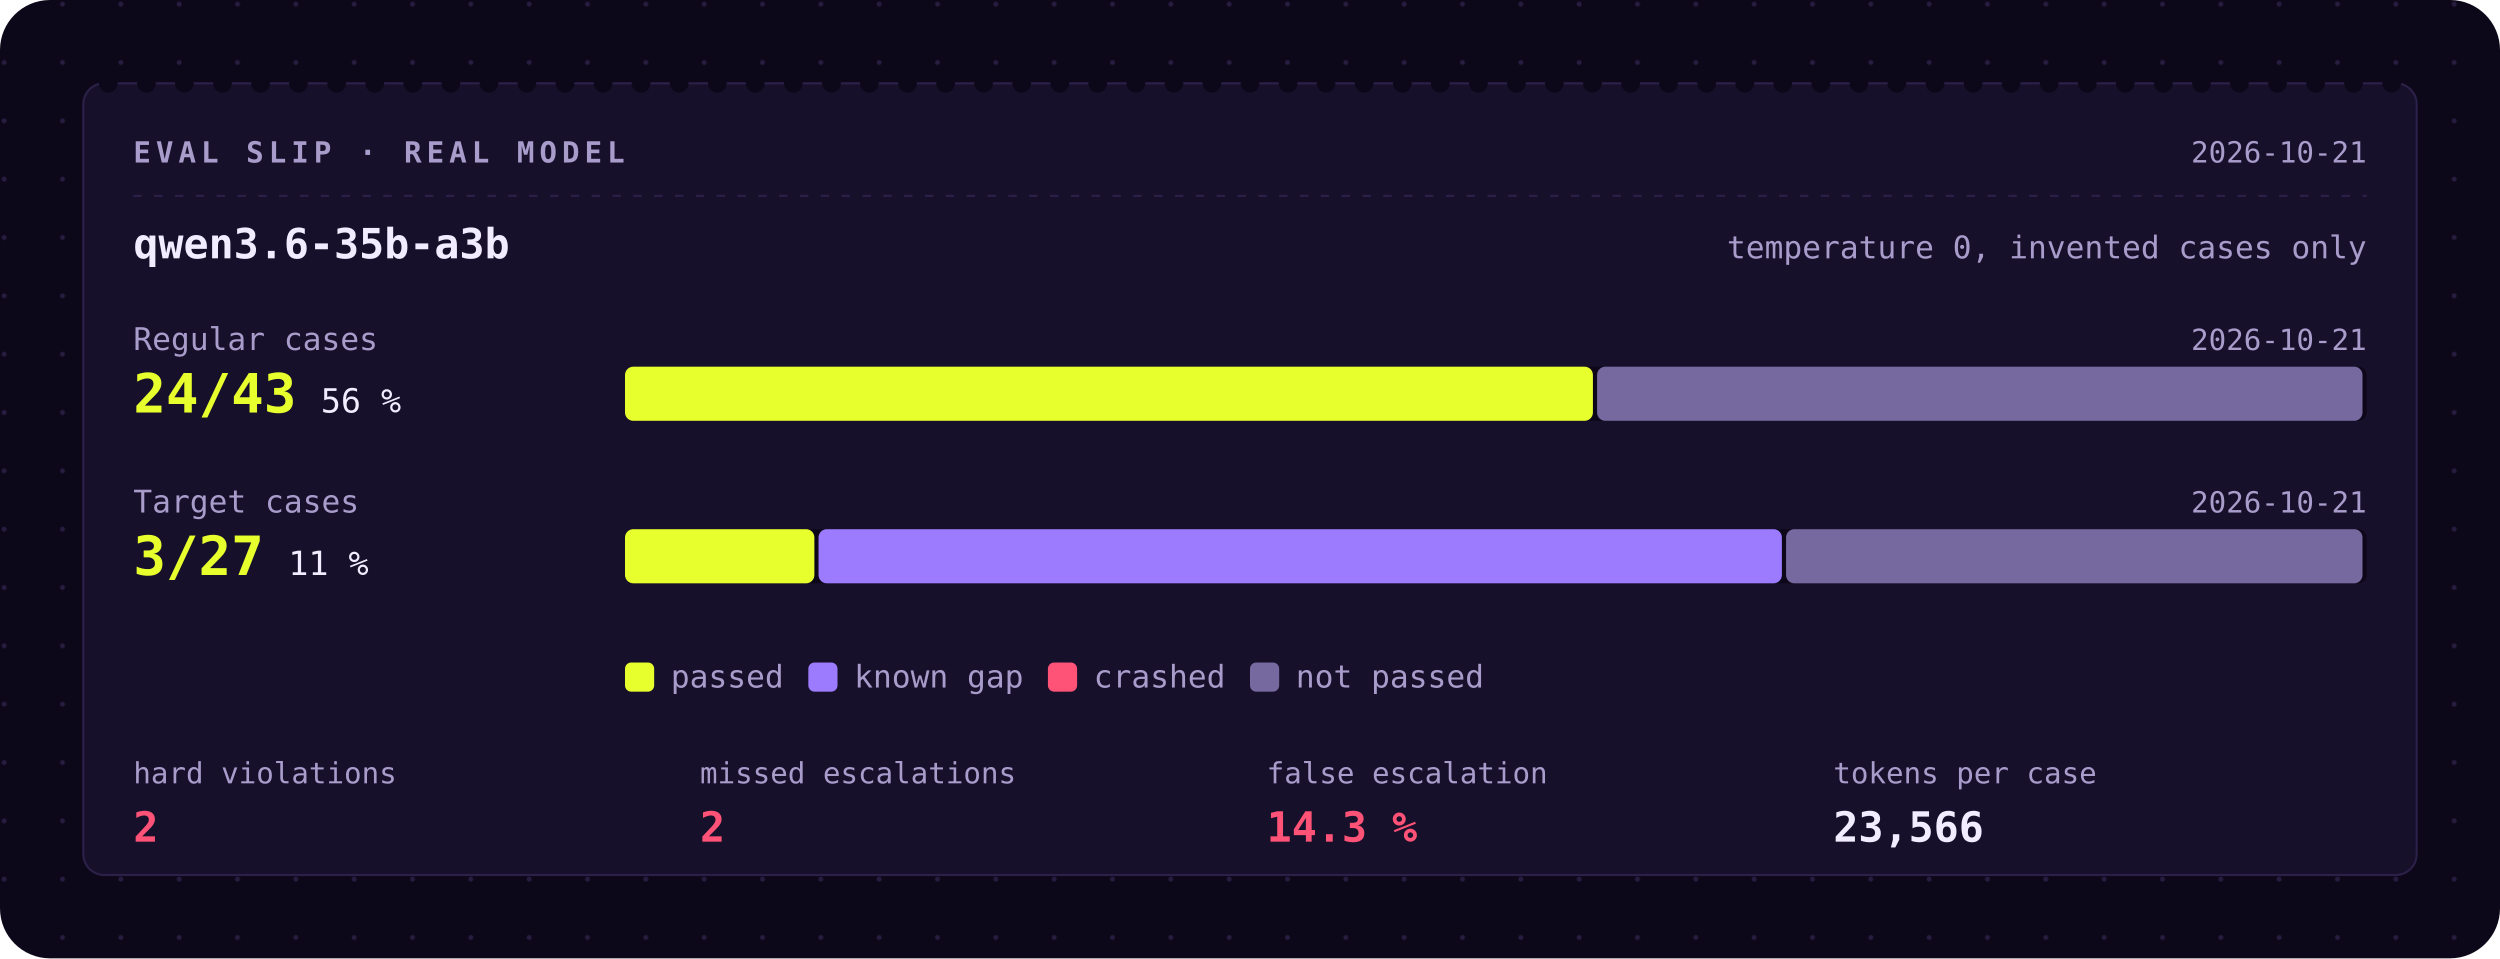
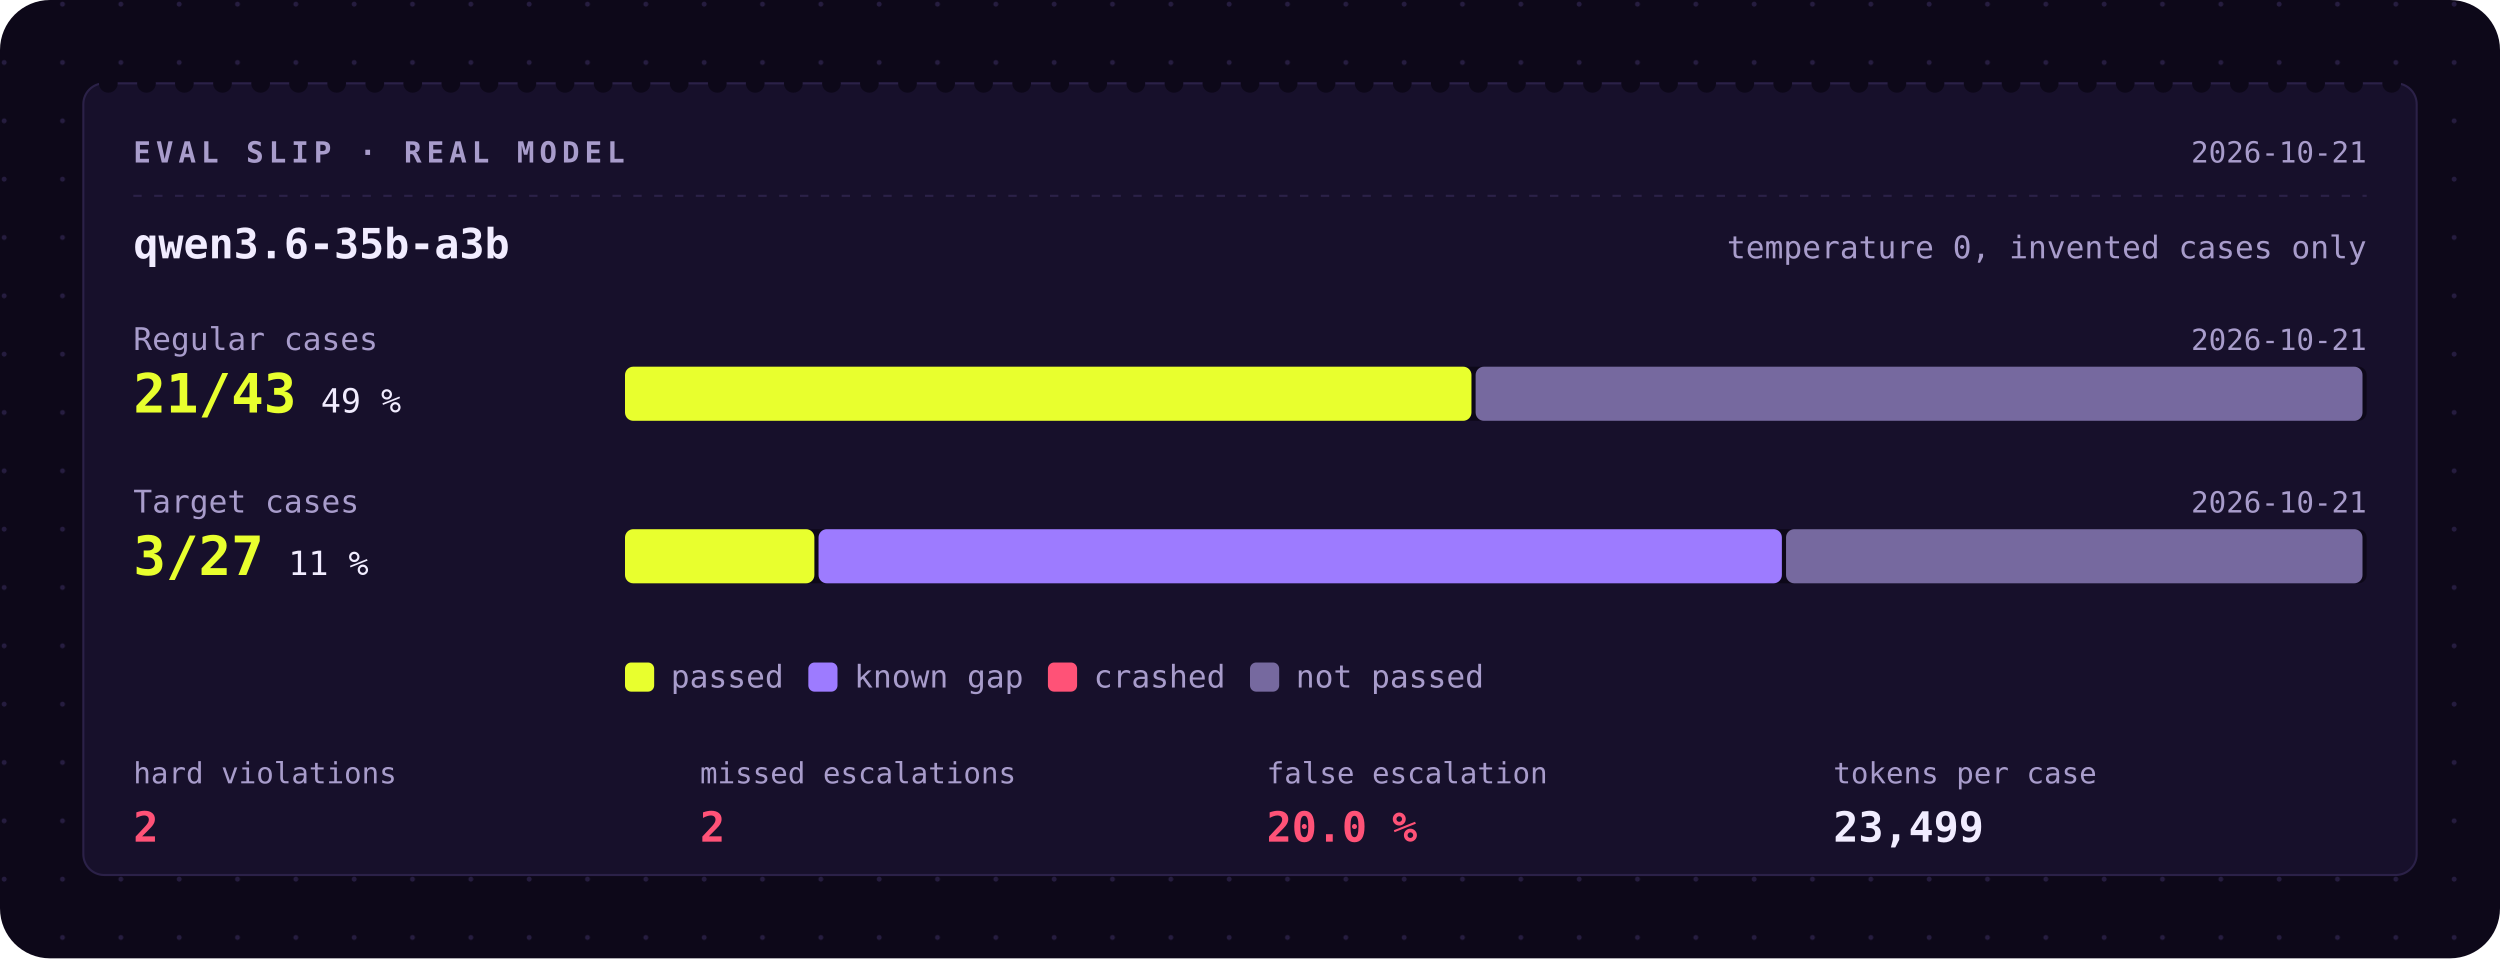
<svg xmlns="http://www.w3.org/2000/svg" width="1200" height="460" viewBox="0 0 1200 460" role="img" aria-labelledby="t d">
  <style>text{font-family:ui-monospace, 'JetBrains Mono', 'SF Mono', Menlo, Consolas, 'DejaVu Sans Mono', monospace}</style>
  <defs>
    <filter id="glow" filterUnits="userSpaceOnUse" x="0" y="0" width="1200" height="460">
      <feGaussianBlur stdDeviation="6" />
    </filter>
    <filter id="soft" filterUnits="userSpaceOnUse" x="0" y="0" width="1200" height="460">
      <feGaussianBlur stdDeviation="2.2" />
    </filter>
  </defs>
  <rect width="1200" height="460" rx="24" fill="#0D0819" />
  <pattern id="dots" width="28" height="28" patternUnits="userSpaceOnUse">
    <circle cx="2" cy="2" r="1.2" fill="#2B2148" />
  </pattern>
  <rect width="1200" height="460" rx="24" fill="url(#dots)" opacity="0.8" />
  <rect x="40" y="40" width="1120" height="380" rx="10" fill="#17102B" stroke="#2B2148" />
  <circle cx="52" cy="40" r="4.5" fill="#0D0819" />
  <circle cx="70.3" cy="40" r="4.5" fill="#0D0819" />
  <circle cx="88.5" cy="40" r="4.5" fill="#0D0819" />
  <circle cx="106.8" cy="40" r="4.5" fill="#0D0819" />
  <circle cx="125.1" cy="40" r="4.5" fill="#0D0819" />
  <circle cx="143.3" cy="40" r="4.5" fill="#0D0819" />
  <circle cx="161.6" cy="40" r="4.5" fill="#0D0819" />
  <circle cx="179.9" cy="40" r="4.5" fill="#0D0819" />
  <circle cx="198.1" cy="40" r="4.5" fill="#0D0819" />
  <circle cx="216.4" cy="40" r="4.5" fill="#0D0819" />
  <circle cx="234.7" cy="40" r="4.5" fill="#0D0819" />
  <circle cx="252.9" cy="40" r="4.5" fill="#0D0819" />
  <circle cx="271.2" cy="40" r="4.5" fill="#0D0819" />
  <circle cx="289.5" cy="40" r="4.5" fill="#0D0819" />
  <circle cx="307.7" cy="40" r="4.5" fill="#0D0819" />
  <circle cx="326" cy="40" r="4.5" fill="#0D0819" />
  <circle cx="344.3" cy="40" r="4.5" fill="#0D0819" />
  <circle cx="362.5" cy="40" r="4.5" fill="#0D0819" />
  <circle cx="380.8" cy="40" r="4.5" fill="#0D0819" />
  <circle cx="399.1" cy="40" r="4.5" fill="#0D0819" />
  <circle cx="417.3" cy="40" r="4.5" fill="#0D0819" />
  <circle cx="435.6" cy="40" r="4.5" fill="#0D0819" />
  <circle cx="453.9" cy="40" r="4.5" fill="#0D0819" />
  <circle cx="472.1" cy="40" r="4.5" fill="#0D0819" />
  <circle cx="490.4" cy="40" r="4.5" fill="#0D0819" />
  <circle cx="508.7" cy="40" r="4.5" fill="#0D0819" />
  <circle cx="526.9" cy="40" r="4.5" fill="#0D0819" />
  <circle cx="545.2" cy="40" r="4.5" fill="#0D0819" />
  <circle cx="563.5" cy="40" r="4.5" fill="#0D0819" />
  <circle cx="581.7" cy="40" r="4.5" fill="#0D0819" />
  <circle cx="600" cy="40" r="4.5" fill="#0D0819" />
  <circle cx="618.3" cy="40" r="4.5" fill="#0D0819" />
  <circle cx="636.5" cy="40" r="4.5" fill="#0D0819" />
  <circle cx="654.8" cy="40" r="4.5" fill="#0D0819" />
  <circle cx="673.1" cy="40" r="4.5" fill="#0D0819" />
  <circle cx="691.3" cy="40" r="4.5" fill="#0D0819" />
  <circle cx="709.6" cy="40" r="4.5" fill="#0D0819" />
  <circle cx="727.9" cy="40" r="4.5" fill="#0D0819" />
  <circle cx="746.1" cy="40" r="4.5" fill="#0D0819" />
  <circle cx="764.4" cy="40" r="4.5" fill="#0D0819" />
  <circle cx="782.7" cy="40" r="4.5" fill="#0D0819" />
  <circle cx="800.9" cy="40" r="4.5" fill="#0D0819" />
  <circle cx="819.2" cy="40" r="4.5" fill="#0D0819" />
  <circle cx="837.5" cy="40" r="4.5" fill="#0D0819" />
  <circle cx="855.7" cy="40" r="4.5" fill="#0D0819" />
  <circle cx="874" cy="40" r="4.5" fill="#0D0819" />
  <circle cx="892.3" cy="40" r="4.5" fill="#0D0819" />
  <circle cx="910.5" cy="40" r="4.5" fill="#0D0819" />
  <circle cx="928.8" cy="40" r="4.5" fill="#0D0819" />
  <circle cx="947.1" cy="40" r="4.5" fill="#0D0819" />
  <circle cx="965.3" cy="40" r="4.5" fill="#0D0819" />
  <circle cx="983.6" cy="40" r="4.5" fill="#0D0819" />
  <circle cx="1001.9" cy="40" r="4.5" fill="#0D0819" />
  <circle cx="1020.1" cy="40" r="4.5" fill="#0D0819" />
  <circle cx="1038.4" cy="40" r="4.5" fill="#0D0819" />
  <circle cx="1056.7" cy="40" r="4.5" fill="#0D0819" />
  <circle cx="1074.9" cy="40" r="4.5" fill="#0D0819" />
  <circle cx="1093.2" cy="40" r="4.5" fill="#0D0819" />
  <circle cx="1111.5" cy="40" r="4.5" fill="#0D0819" />
  <circle cx="1129.7" cy="40" r="4.5" fill="#0D0819" />
  <circle cx="1148" cy="40" r="4.5" fill="#0D0819" />
  <text x="64" y="78" font-size="14" fill="#A89CCB" font-weight="700" letter-spacing="2.4">EVAL SLIP · REAL MODEL</text>
  <text x="1136" y="78" font-size="14" fill="#A89CCB" text-anchor="end">2026-10-21</text>
  <line x1="64" y1="94" x2="1136" y2="94" stroke="#2B2148" stroke-dasharray="4 6" />
  <text x="64" y="124" font-size="20" fill="#F1ECFF" font-weight="700">qwen3.6-35b-a3b</text>
  <text x="1136" y="124" font-size="15" fill="#A89CCB" text-anchor="end">temperature 0, invented cases only</text>
  <text x="64" y="168" font-size="15" fill="#A89CCB">Regular cases</text>
-   <text x="64" y="198" font-size="26" fill="#E8FF2E" font-weight="700">24/43</text>
-   <text x="154" y="198" font-size="16" fill="#F1ECFF">56 %</text>
+   <text x="64" y="198" font-size="26" fill="#E8FF2E" font-weight="700">21/43</text>
+   <text x="154" y="198" font-size="16" fill="#F1ECFF">49 %</text>
  <rect x="300" y="176" width="836" height="26" rx="4" fill="#0D0819" />
-   <rect x="300" y="176" width="464.6" height="26" rx="4" fill="#E8FF2E" />
-   <rect x="766.6" y="176" width="367.4" height="26" rx="4" fill="#76699F" />
+   <rect x="300" y="176" width="406.3" height="26" rx="4" fill="#E8FF2E" />
+   <rect x="708.3" y="176" width="425.7" height="26" rx="4" fill="#76699F" />
  <text x="1136" y="168" font-size="14" fill="#A89CCB" text-anchor="end">2026-10-21</text>
  <text x="64" y="246" font-size="15" fill="#A89CCB">Target cases</text>
  <text x="64" y="276" font-size="26" fill="#E8FF2E" font-weight="700">3/27</text>
  <text x="138.4" y="276" font-size="16" fill="#F1ECFF">11 %</text>
  <rect x="300" y="254" width="836" height="26" rx="4" fill="#0D0819" />
  <rect x="300" y="254" width="90.9" height="26" rx="4" fill="#E8FF2E" />
  <rect x="392.9" y="254" width="462.4" height="26" rx="4" fill="#9D7BFF" />
  <rect x="857.3" y="254" width="276.7" height="26" rx="4" fill="#76699F" />
  <text x="1136" y="246" font-size="14" fill="#A89CCB" text-anchor="end">2026-10-21</text>
  <rect x="300" y="318" width="14" height="14" rx="3" fill="#E8FF2E" />
  <text x="322" y="330" font-size="15" fill="#A89CCB">passed</text>
  <rect x="388" y="318" width="14" height="14" rx="3" fill="#9D7BFF" />
  <text x="410" y="330" font-size="15" fill="#A89CCB">known gap</text>
  <rect x="503" y="318" width="14" height="14" rx="3" fill="#FF5277" />
  <text x="525" y="330" font-size="15" fill="#A89CCB">crashed</text>
  <rect x="600" y="318" width="14" height="14" rx="3" fill="#76699F" />
  <text x="622" y="330" font-size="15" fill="#A89CCB">not passed</text>
  <text x="64" y="376" font-size="14" fill="#A89CCB">hard violations</text>
  <text x="64" y="404" font-size="20" fill="#FF5277" font-weight="700">2</text>
  <text x="336" y="376" font-size="14" fill="#A89CCB">missed escalations</text>
  <text x="336" y="404" font-size="20" fill="#FF5277" font-weight="700">2</text>
  <text x="608" y="376" font-size="14" fill="#A89CCB">false escalation</text>
-   <text x="608" y="404" font-size="20" fill="#FF5277" font-weight="700">14.3 %</text>
+   <text x="608" y="404" font-size="20" fill="#FF5277" font-weight="700">20.0 %</text>
  <text x="880" y="376" font-size="14" fill="#A89CCB">tokens per case</text>
-   <text x="880" y="404" font-size="20" fill="#F1ECFF" font-weight="700">23,566</text>
+   <text x="880" y="404" font-size="20" fill="#F1ECFF" font-weight="700">23,499</text>
</svg>
